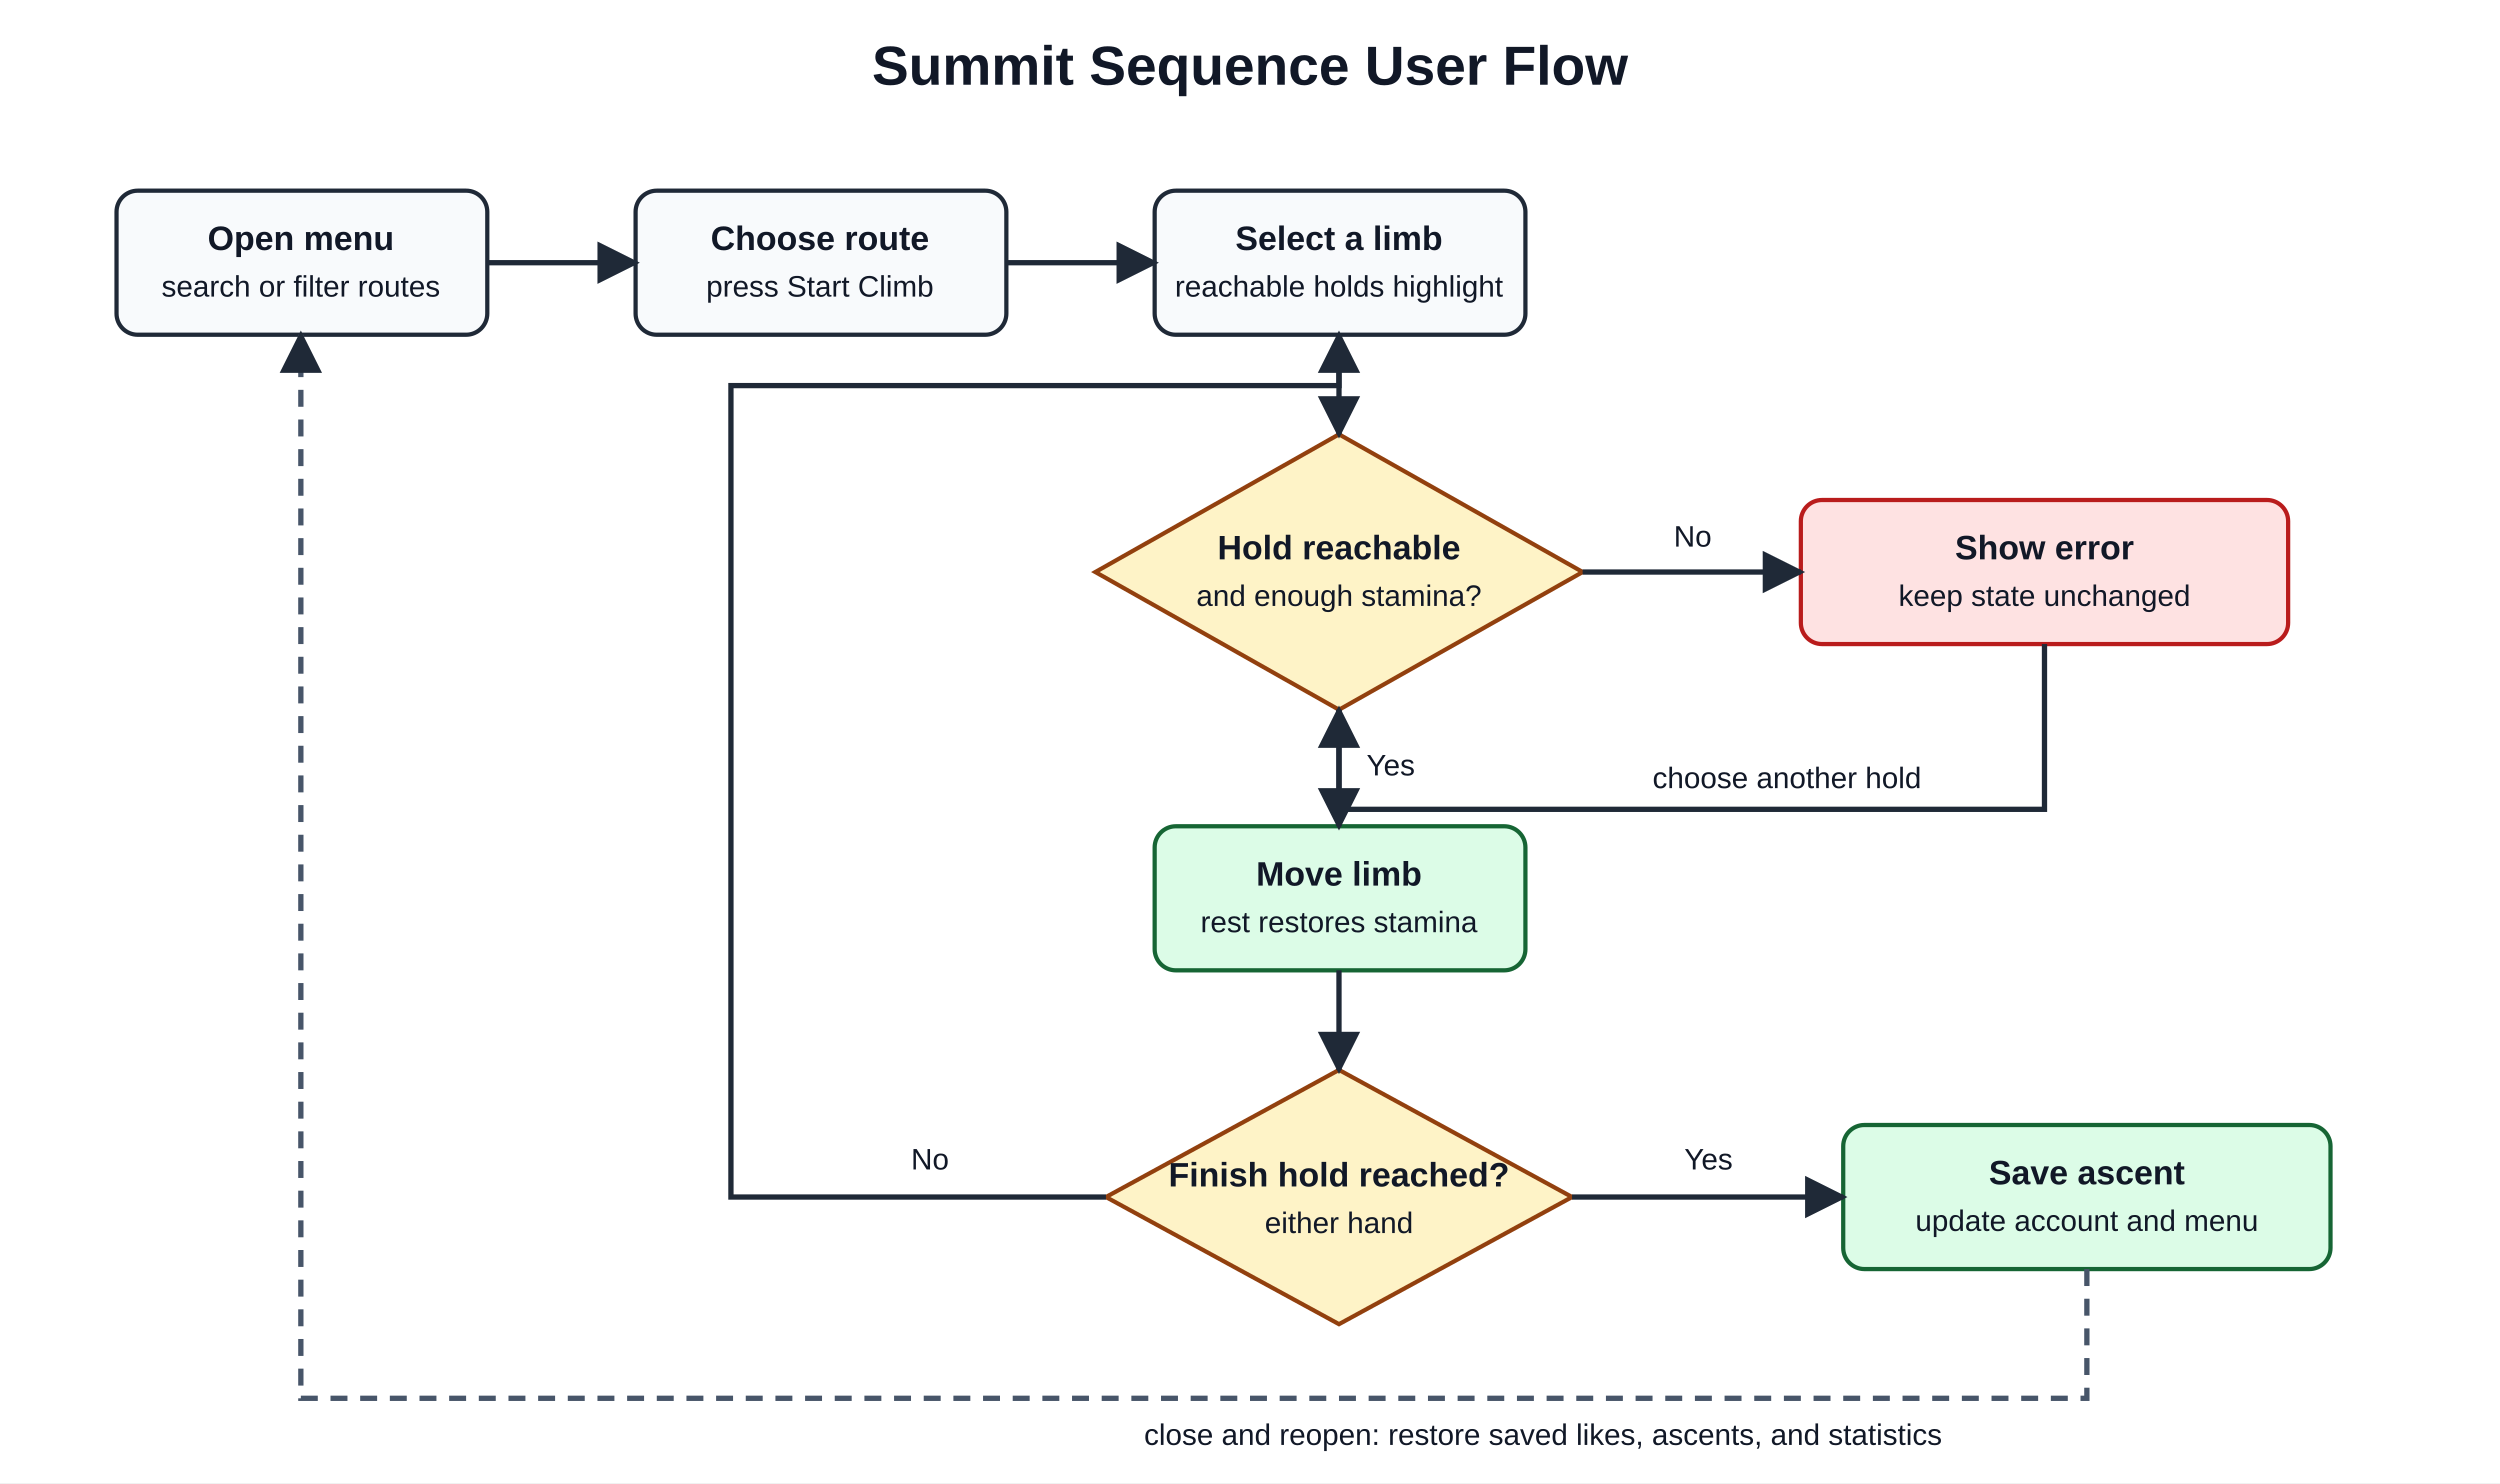
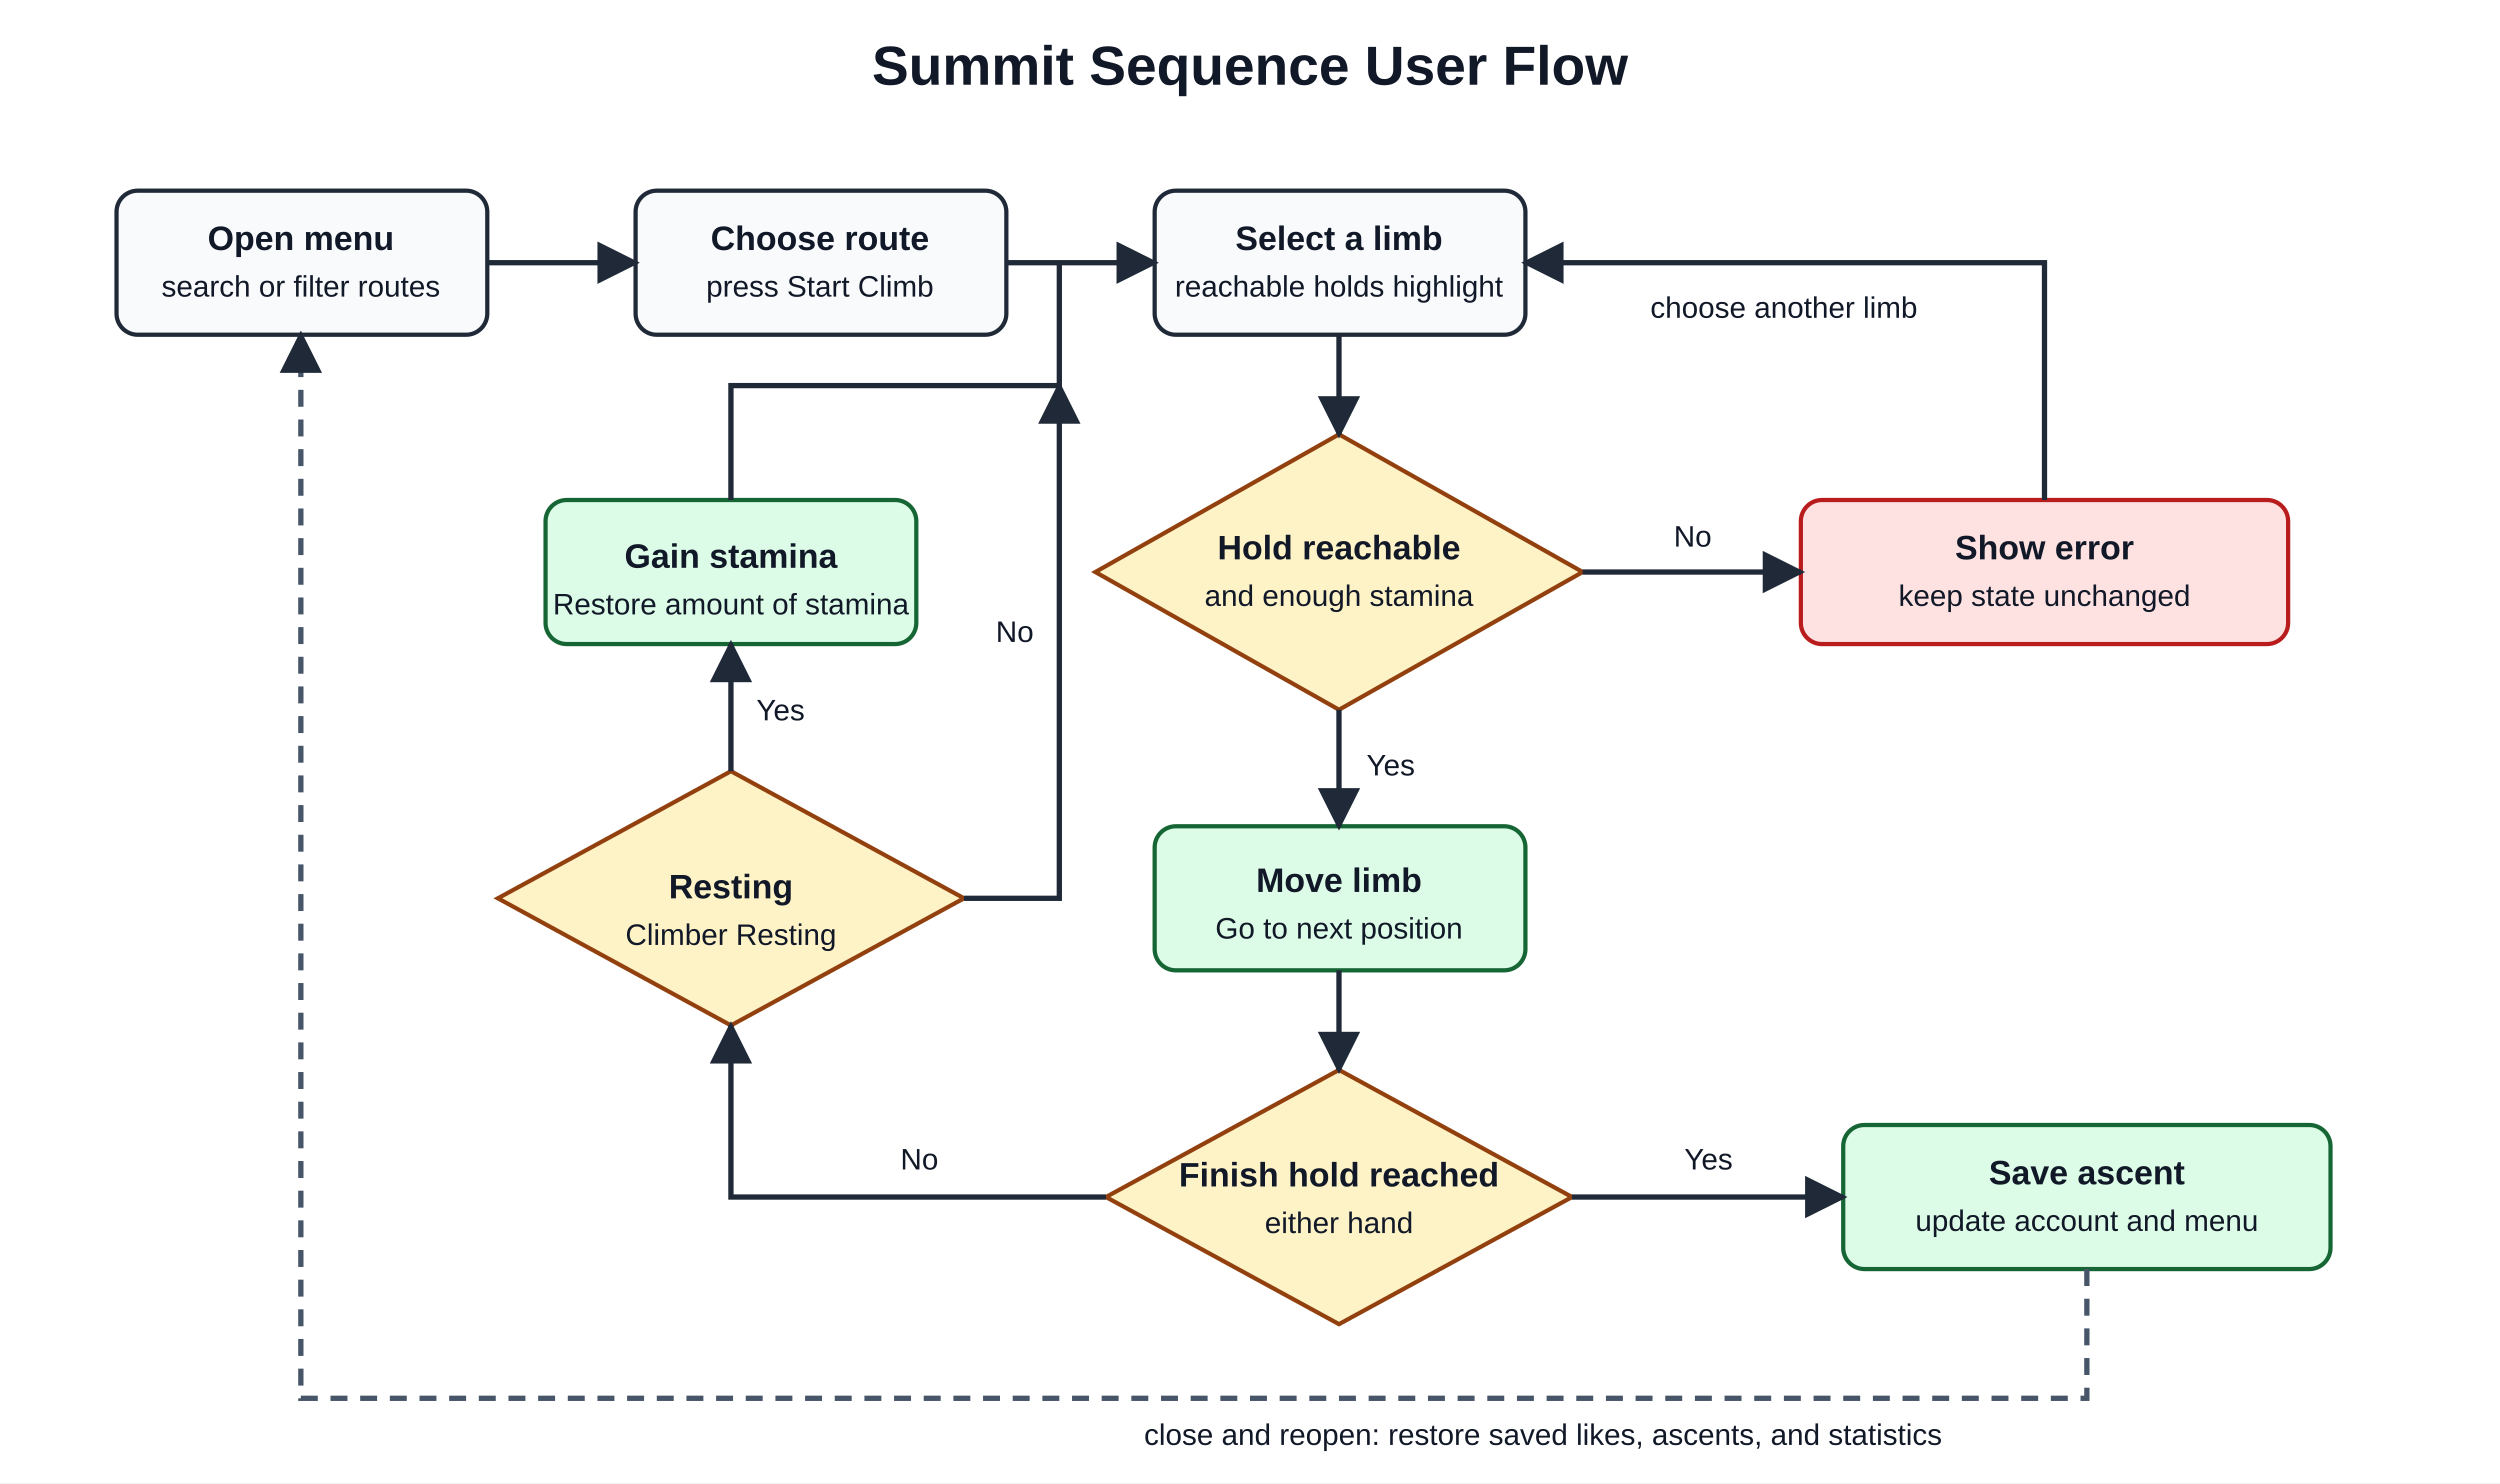
<svg xmlns="http://www.w3.org/2000/svg" width="1180" height="700" viewBox="0 0 1180 700" role="img" aria-labelledby="title desc">
  <defs>
    <marker id="arrow" viewBox="0 0 10 10" refX="9" refY="5" markerWidth="8" markerHeight="8" orient="auto-start-reverse">
      <path d="M 0 0 L 10 5 L 0 10 z" fill="#1f2937" />
    </marker>
-     <style>text{font-family:Arial,sans-serif;fill:#111827} .label{font-size:16px;font-weight:700}.small{font-size:14px}.box{fill:#f8fafc;stroke:#1f2937;stroke-width:2}.good{fill:#dcfce7;stroke:#166534;stroke-width:2}.bad{fill:#fee2e2;stroke:#b91c1c;stroke-width:2}.decision{fill:#fef3c7;stroke:#92400e;stroke-width:2}.arrow{fill:none;stroke:#1f2937;stroke-width:2.5;marker-end:url(#arrow)}.dashed{fill:none;stroke:#475569;stroke-width:2.5;stroke-dasharray:8 6;marker-end:url(#arrow)}</style>
+     <style>text{font-family:Arial,sans-serif;fill:#111827} .label{font-size:16px;font-weight:700}.small{font-size:14px}.box{fill:#f8fafc;stroke:#1f2937;stroke-width:2}.good{fill:#dcfce7;stroke:#166534;stroke-width:2}.bad{fill:#fee2e2;stroke:#b91c1c;stroke-width:2}.decision{fill:#fef3c7;stroke:#92400e;stroke-width:2}.arrow{fill:none;stroke:#1f2937;stroke-width:2.5;marker-end:url(#arrow)}.line{fill:none;stroke:#1f2937;stroke-width:2.5}.dashed{fill:none;stroke:#475569;stroke-width:2.5;stroke-dasharray:8 6;marker-end:url(#arrow)}</style>
  </defs>
  <rect width="1180" height="700" fill="white" />
  <text x="590" y="40" text-anchor="middle" font-family="Arial,sans-serif" font-size="26" font-weight="700" fill="#111827">Summit Sequence User Flow</text>
  <rect class="box" x="55" y="90" width="175" height="68" rx="10" />
  <text class="label" x="142" y="118" text-anchor="middle">Open menu</text>
  <text class="small" x="142" y="140" text-anchor="middle">search or filter routes</text>
  <rect class="box" x="300" y="90" width="175" height="68" rx="10" />
  <text class="label" x="387" y="118" text-anchor="middle">Choose route</text>
  <text class="small" x="387" y="140" text-anchor="middle">press Start Climb</text>
  <rect class="box" x="545" y="90" width="175" height="68" rx="10" />
  <text class="label" x="632" y="118" text-anchor="middle">Select a limb</text>
  <text class="small" x="632" y="140" text-anchor="middle">reachable holds highlight</text>
  <path class="arrow" d="M230 124H300" />
  <path class="arrow" d="M475 124H545" />
  <polygon class="decision" points="632,205 747,270 632,335 517,270" />
  <text class="label" x="632" y="264" text-anchor="middle">Hold reachable</text>
-   <text class="small" x="632" y="286" text-anchor="middle">and enough stamina?</text>
+   <text class="small" x="632" y="286" text-anchor="middle">and enough stamina</text>
  <path class="arrow" d="M632 158V205" />
  <rect class="bad" x="850" y="236" width="230" height="68" rx="10" />
  <text class="label" x="965" y="264" text-anchor="middle">Show error</text>
  <text class="small" x="965" y="286" text-anchor="middle">keep state unchanged</text>
  <path class="arrow" d="M747 270H850" />
  <text class="small" x="790" y="258">No</text>
-   <path class="arrow" d="M965 304V382H632V335" />
-   <text class="small" x="780" y="372">choose another hold</text>
+   <path class="arrow" d="M965 236V124H720" />
+   <text class="small" x="842" y="150" text-anchor="middle">choose another limb</text>
  <rect class="good" x="545" y="390" width="175" height="68" rx="10" />
-   <text class="label" x="632" y="418" text-anchor="middle">Move limb</text>
-   <text class="small" x="632" y="440" text-anchor="middle">rest restores stamina</text>
+   <rect class="good" x="257.5" y="236" width="175" height="68" rx="10" />
+   <text class="label" x="632" y="421" text-anchor="middle">Move limb</text>
+   <text class="small" x="632" y="443" text-anchor="middle">Go to next position</text>
  <path class="arrow" d="M632 335V390" />
  <text class="small" x="645" y="366">Yes</text>
  <polygon class="decision" points="632,505 742,565 632,625 522,565" />
-   <text class="label" x="632" y="560" text-anchor="middle">Finish hold reached?</text>
+   <polygon class="decision" points="345,364 455,424 345,484 235,424" />
+   <text class="label" x="632" y="560" text-anchor="middle">Finish hold reached</text>
  <text class="small" x="632" y="582" text-anchor="middle">either hand</text>
  <path class="arrow" d="M632 458V505" />
  <rect class="good" x="870" y="531" width="230" height="68" rx="10" />
  <text class="label" x="985" y="559" text-anchor="middle">Save ascent</text>
  <text class="small" x="985" y="581" text-anchor="middle">update account and menu</text>
  <path class="arrow" d="M742 565H870" />
  <text class="small" x="795" y="552">Yes</text>
-   <path class="arrow" d="M522 565H345V182H632V158" />
-   <text class="small" x="430" y="552">No</text>
+   <path class="arrow" d="M522 565H345V484" />
+   <text class="small" x="425" y="552">No</text>
+   <path class="arrow" d="M345 364V304" />
+   <text class="small" x="357" y="340">Yes</text>
+   <path class="line" d="M345 236V182H500V124" />
+   <path class="arrow" d="M455 424H500V182" />
+   <text class="small" x="470" y="303">No</text>
+   <text class="label" x="345" y="424" text-anchor="middle">Resting</text>
+   <text class="small" x="345" y="446" text-anchor="middle">Climber Resting</text>
+   <text class="label" x="345" y="268" text-anchor="middle">Gain stamina</text>
+   <text class="small" x="345" y="290" text-anchor="middle">Restore amount of stamina</text>
  <path class="dashed" d="M985 599V660H142V158" />
  <text class="small" x="540" y="682">close and reopen: restore saved likes, ascents, and statistics</text>
</svg>
